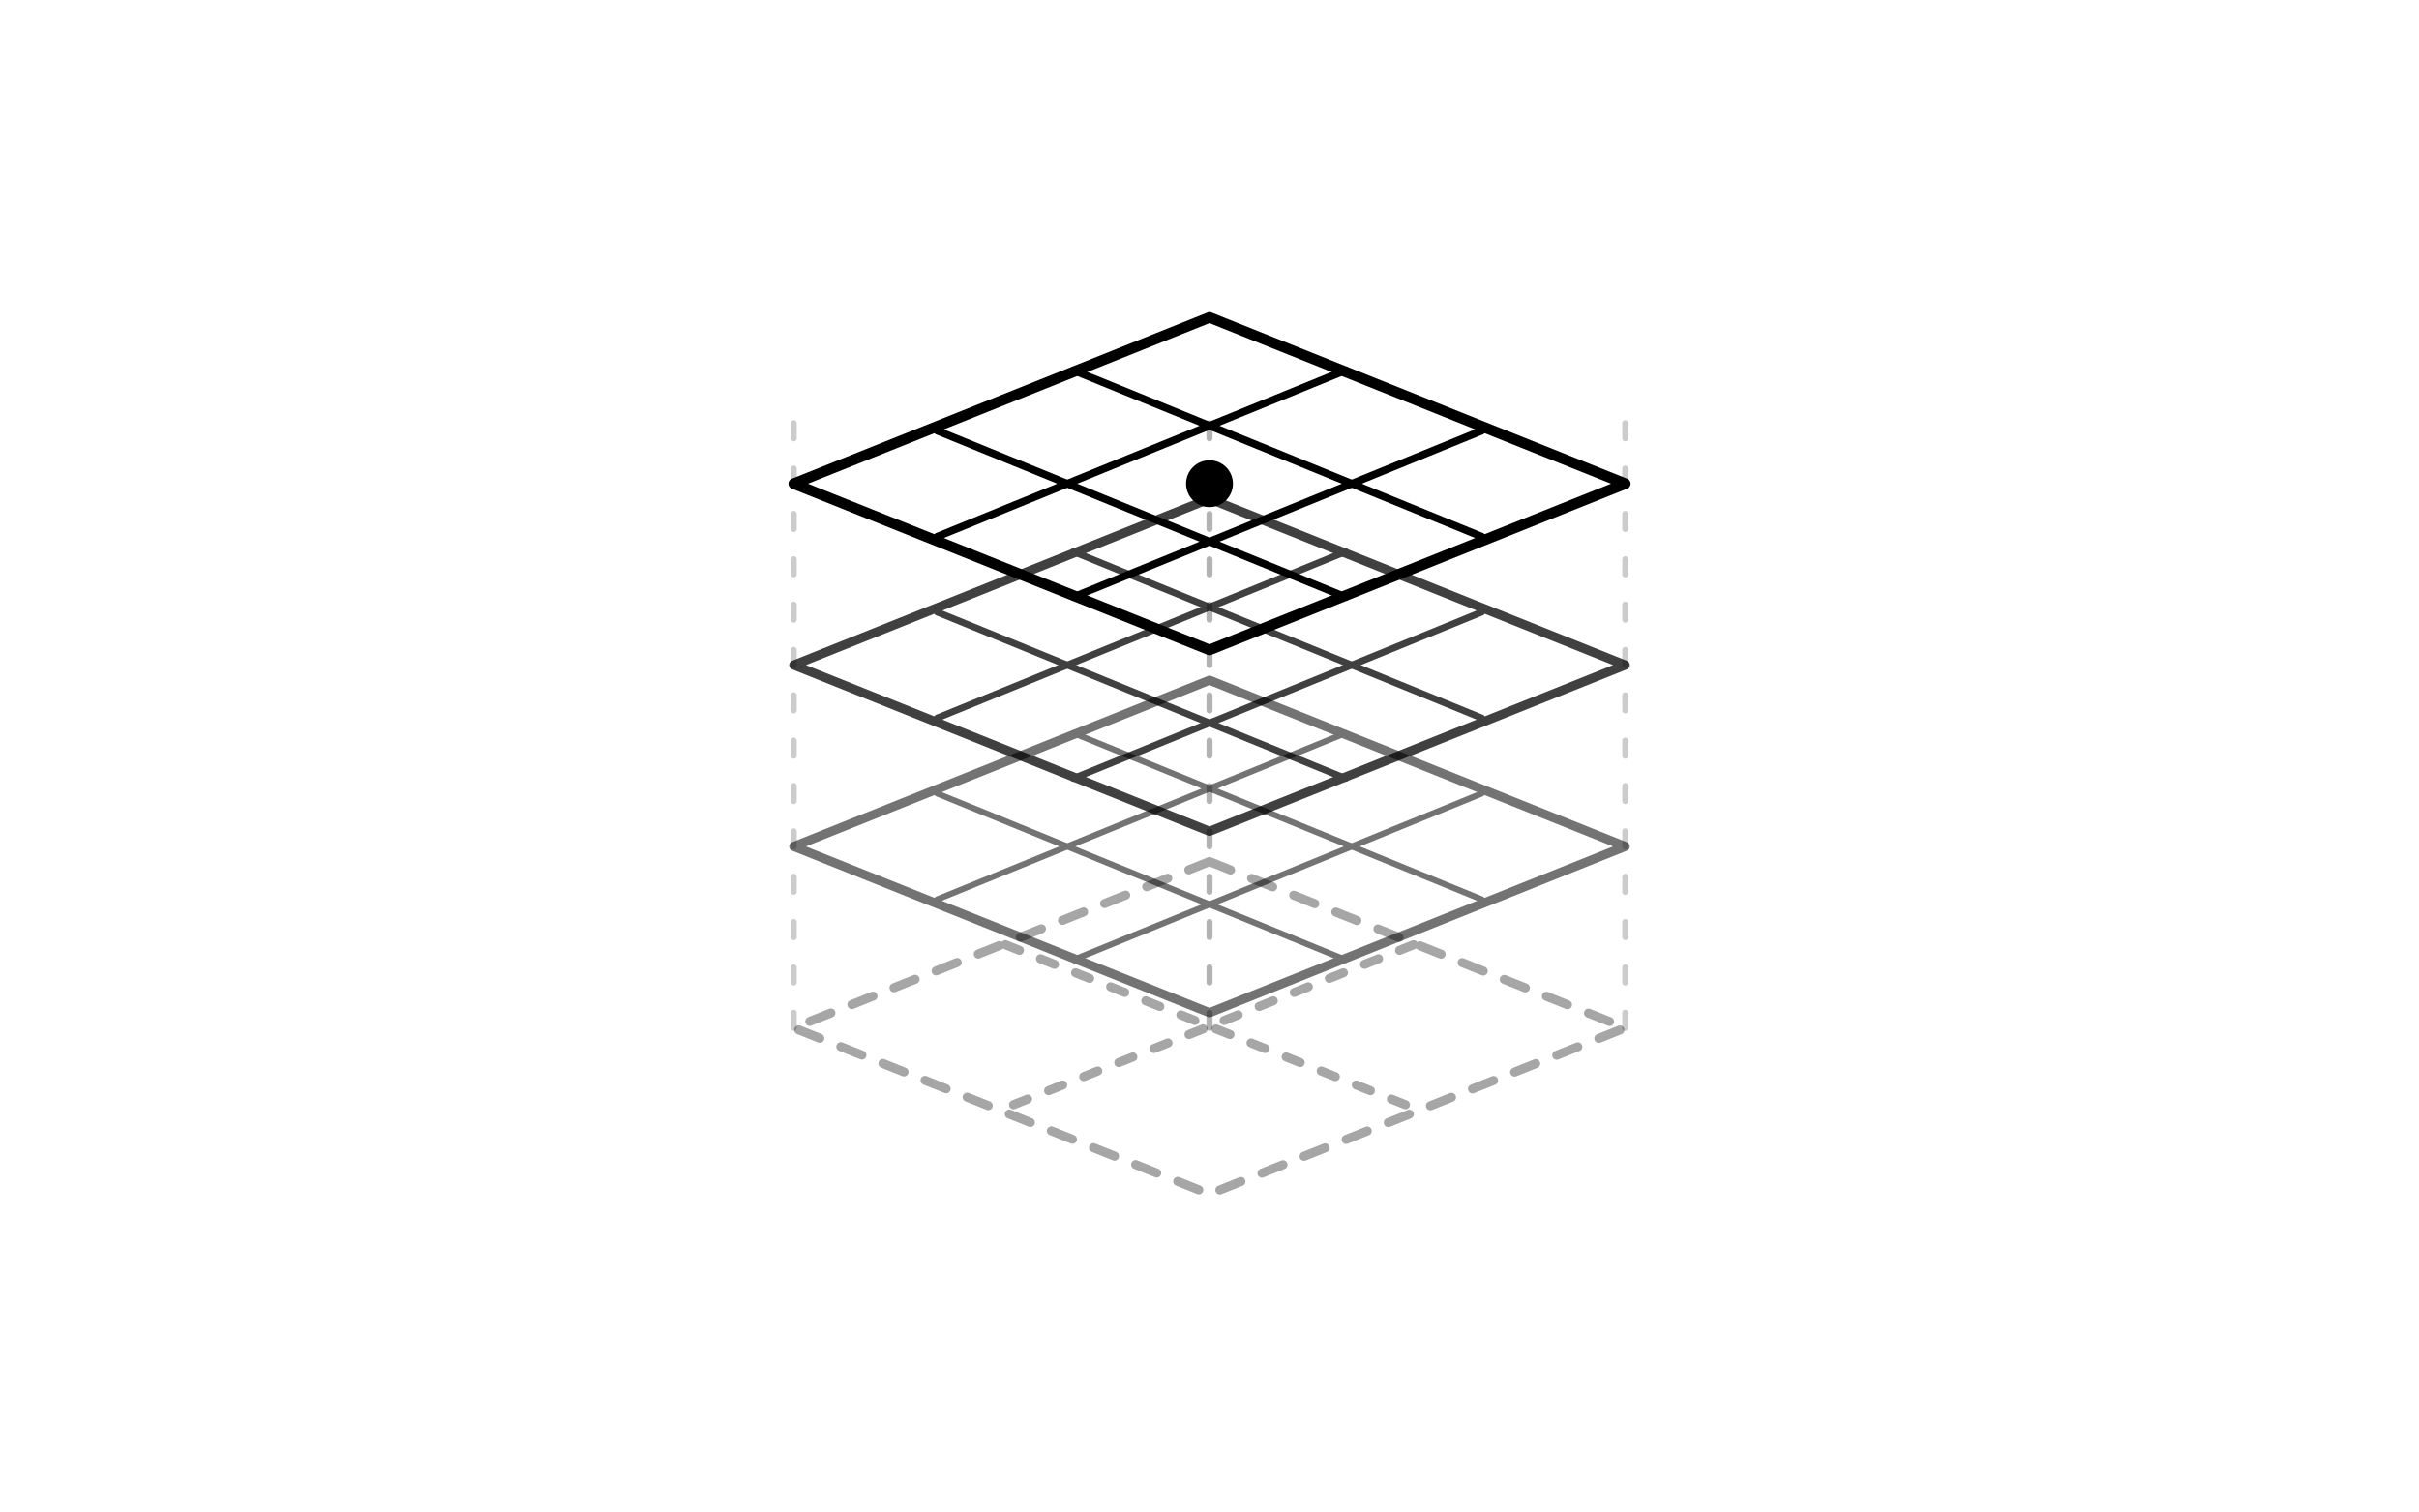
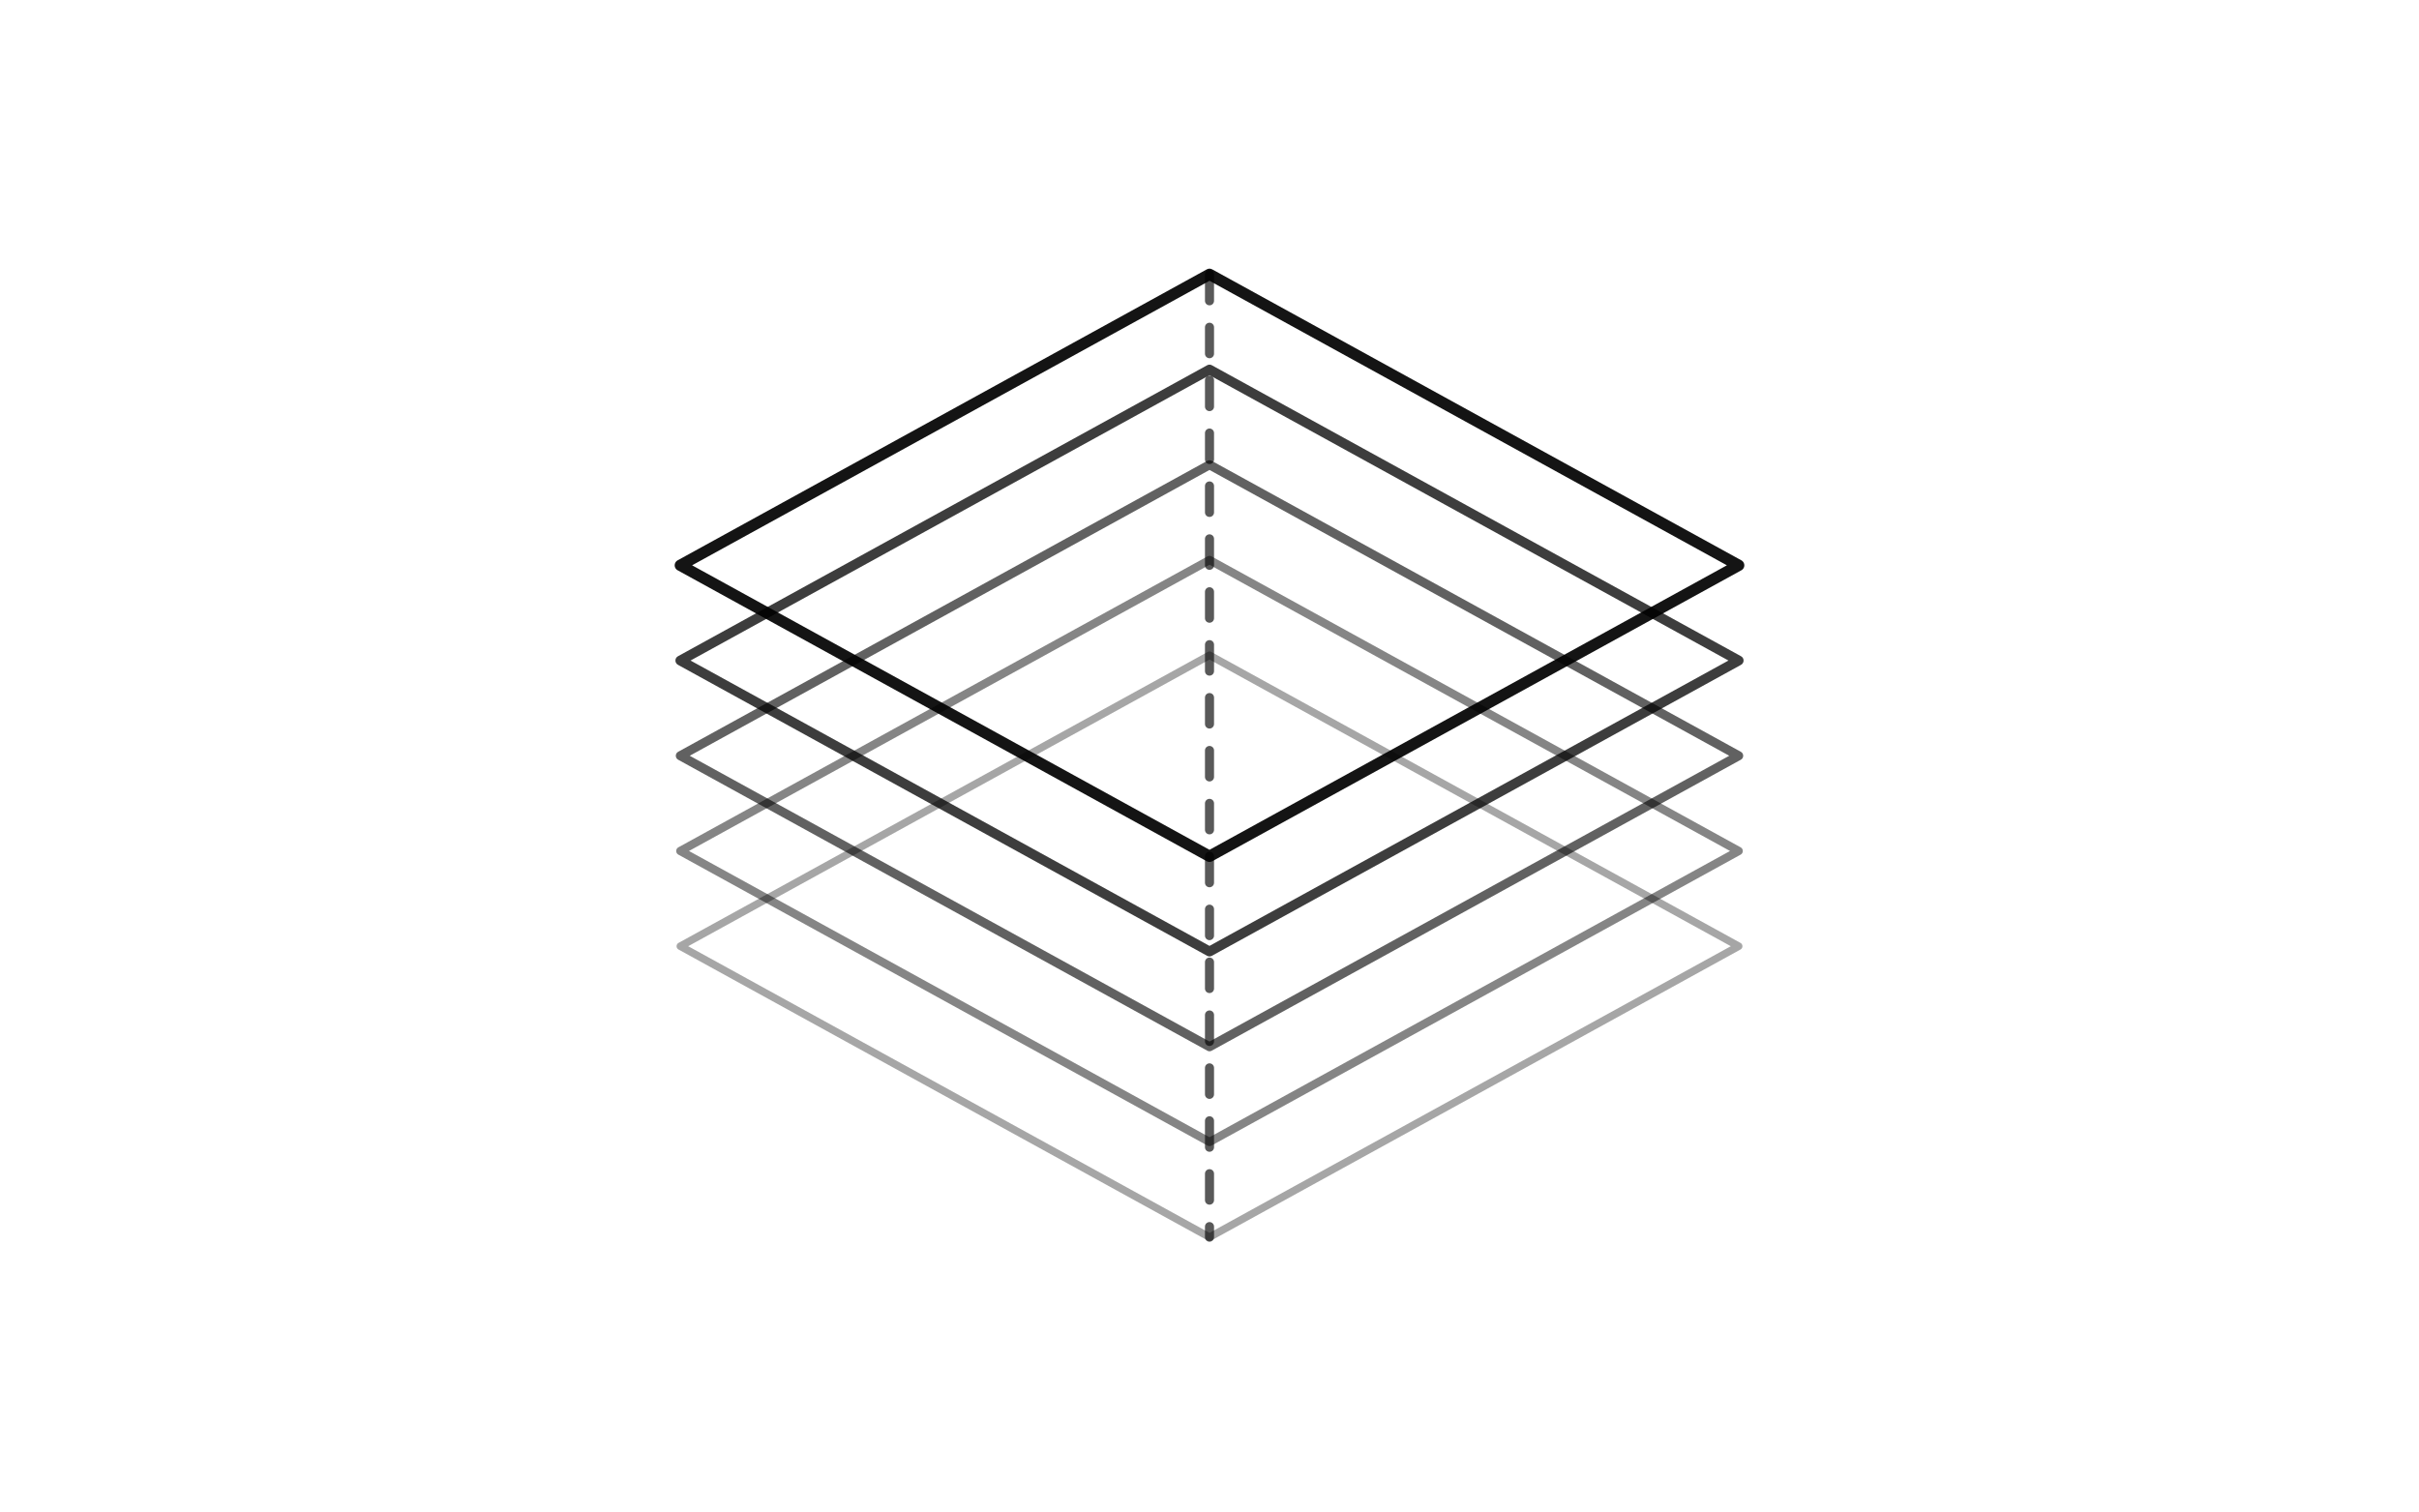
- <svg xmlns="http://www.w3.org/2000/svg" viewBox="0 0 320 200" fill="none" stroke="currentColor">
-   <g transform="translate(160, 100)" stroke-width="1.2" stroke-linecap="round" stroke-linejoin="round">
-     <g transform="translate(0, 36)" opacity="0.35">
-       <polygon points="0,-22 55,0 0,22 -55,0" fill="none" stroke="currentColor" stroke-dasharray="3 3" />
-       <line x1="-27" y1="-11" x2="28" y2="11" stroke="currentColor" stroke-dasharray="2 3" />
-       <line x1="27" y1="-11" x2="-28" y2="11" stroke="currentColor" stroke-dasharray="2 3" />
-     </g>
-     <line x1="0" y1="36" x2="0" y2="-45" stroke="currentColor" stroke-width="0.8" stroke-dasharray="2 4" opacity="0.3" />
-     <line x1="-55" y1="36" x2="-55" y2="-45" stroke="currentColor" stroke-width="0.8" stroke-dasharray="2 4" opacity="0.2" />
-     <line x1="55" y1="36" x2="55" y2="-45" stroke="currentColor" stroke-width="0.8" stroke-dasharray="2 4" opacity="0.2" />
-     <g transform="translate(0, 12)" opacity="0.55">
-       <polygon points="0,-22 55,0 0,22 -55,0" fill="none" stroke="currentColor" />
-       <line x1="-36" y1="-7" x2="18" y2="15" stroke="currentColor" stroke-width="0.8" />
-       <line x1="-18" y1="-15" x2="36" y2="7" stroke="currentColor" stroke-width="0.8" />
-       <line x1="36" y1="-7" x2="-18" y2="15" stroke="currentColor" stroke-width="0.8" />
-       <line x1="18" y1="-15" x2="-36" y2="7" stroke="currentColor" stroke-width="0.8" />
-     </g>
-     <g transform="translate(0, -12)" opacity="0.75">
-       <polygon points="0,-22 55,0 0,22 -55,0" fill="none" stroke="currentColor" />
-       <line x1="-36" y1="-7" x2="18" y2="15" stroke="currentColor" stroke-width="0.9" />
-       <line x1="-18" y1="-15" x2="36" y2="7" stroke="currentColor" stroke-width="0.9" />
-       <line x1="36" y1="-7" x2="-18" y2="15" stroke="currentColor" stroke-width="0.9" />
-       <line x1="18" y1="-15" x2="-36" y2="7" stroke="currentColor" stroke-width="0.9" />
-     </g>
-     <g transform="translate(0, -36)">
-       <polygon points="0,-22 55,0 0,22 -55,0" fill="none" stroke="currentColor" stroke-width="1.4" />
-       <line x1="-36" y1="-7" x2="18" y2="15" stroke="currentColor" stroke-width="1" />
-       <line x1="-18" y1="-15" x2="36" y2="7" stroke="currentColor" stroke-width="1" />
-       <line x1="36" y1="-7" x2="-18" y2="15" stroke="currentColor" stroke-width="1" />
-       <line x1="18" y1="-15" x2="-36" y2="7" stroke="currentColor" stroke-width="1" />
-       <circle cx="0" cy="0" r="2.5" fill="currentColor" />
-     </g>
-   </g>
+ <svg xmlns="http://www.w3.org/2000/svg" viewBox="0 0 320 200" width="100%" height="100%" fill="none">
+   <line x1="160.0" y1="36.3" x2="160.0" y2="163.7" stroke="currentColor" stroke-width="1.2" stroke-dasharray="3.5 3.5" stroke-opacity="0.65" stroke-linecap="round" />
+   <polygon points="160.0,36.3 230.0,74.8 160.0,113.3 90.0,74.8" fill="none" stroke="currentColor" stroke-width="1.5" stroke-opacity="0.92" stroke-linejoin="round" />
+   <polygon points="160.0,48.9 230.0,87.4 160.0,125.9 90.0,87.4" fill="none" stroke="currentColor" stroke-width="1.3" stroke-opacity="0.76" stroke-linejoin="round" />
+   <polygon points="160.0,61.5 230.0,100.0 160.0,138.5 90.0,100.0" fill="none" stroke="currentColor" stroke-width="1.2" stroke-opacity="0.62" stroke-linejoin="round" />
+   <polygon points="160.0,74.1 230.0,112.6 160.0,151.1 90.0,112.6" fill="none" stroke="currentColor" stroke-width="1.1" stroke-opacity="0.48" stroke-linejoin="round" />
+   <polygon points="160.0,86.7 230.0,125.2 160.0,163.7 90.0,125.2" fill="none" stroke="currentColor" stroke-width="1.0" stroke-opacity="0.35" stroke-linejoin="round" />
</svg>
